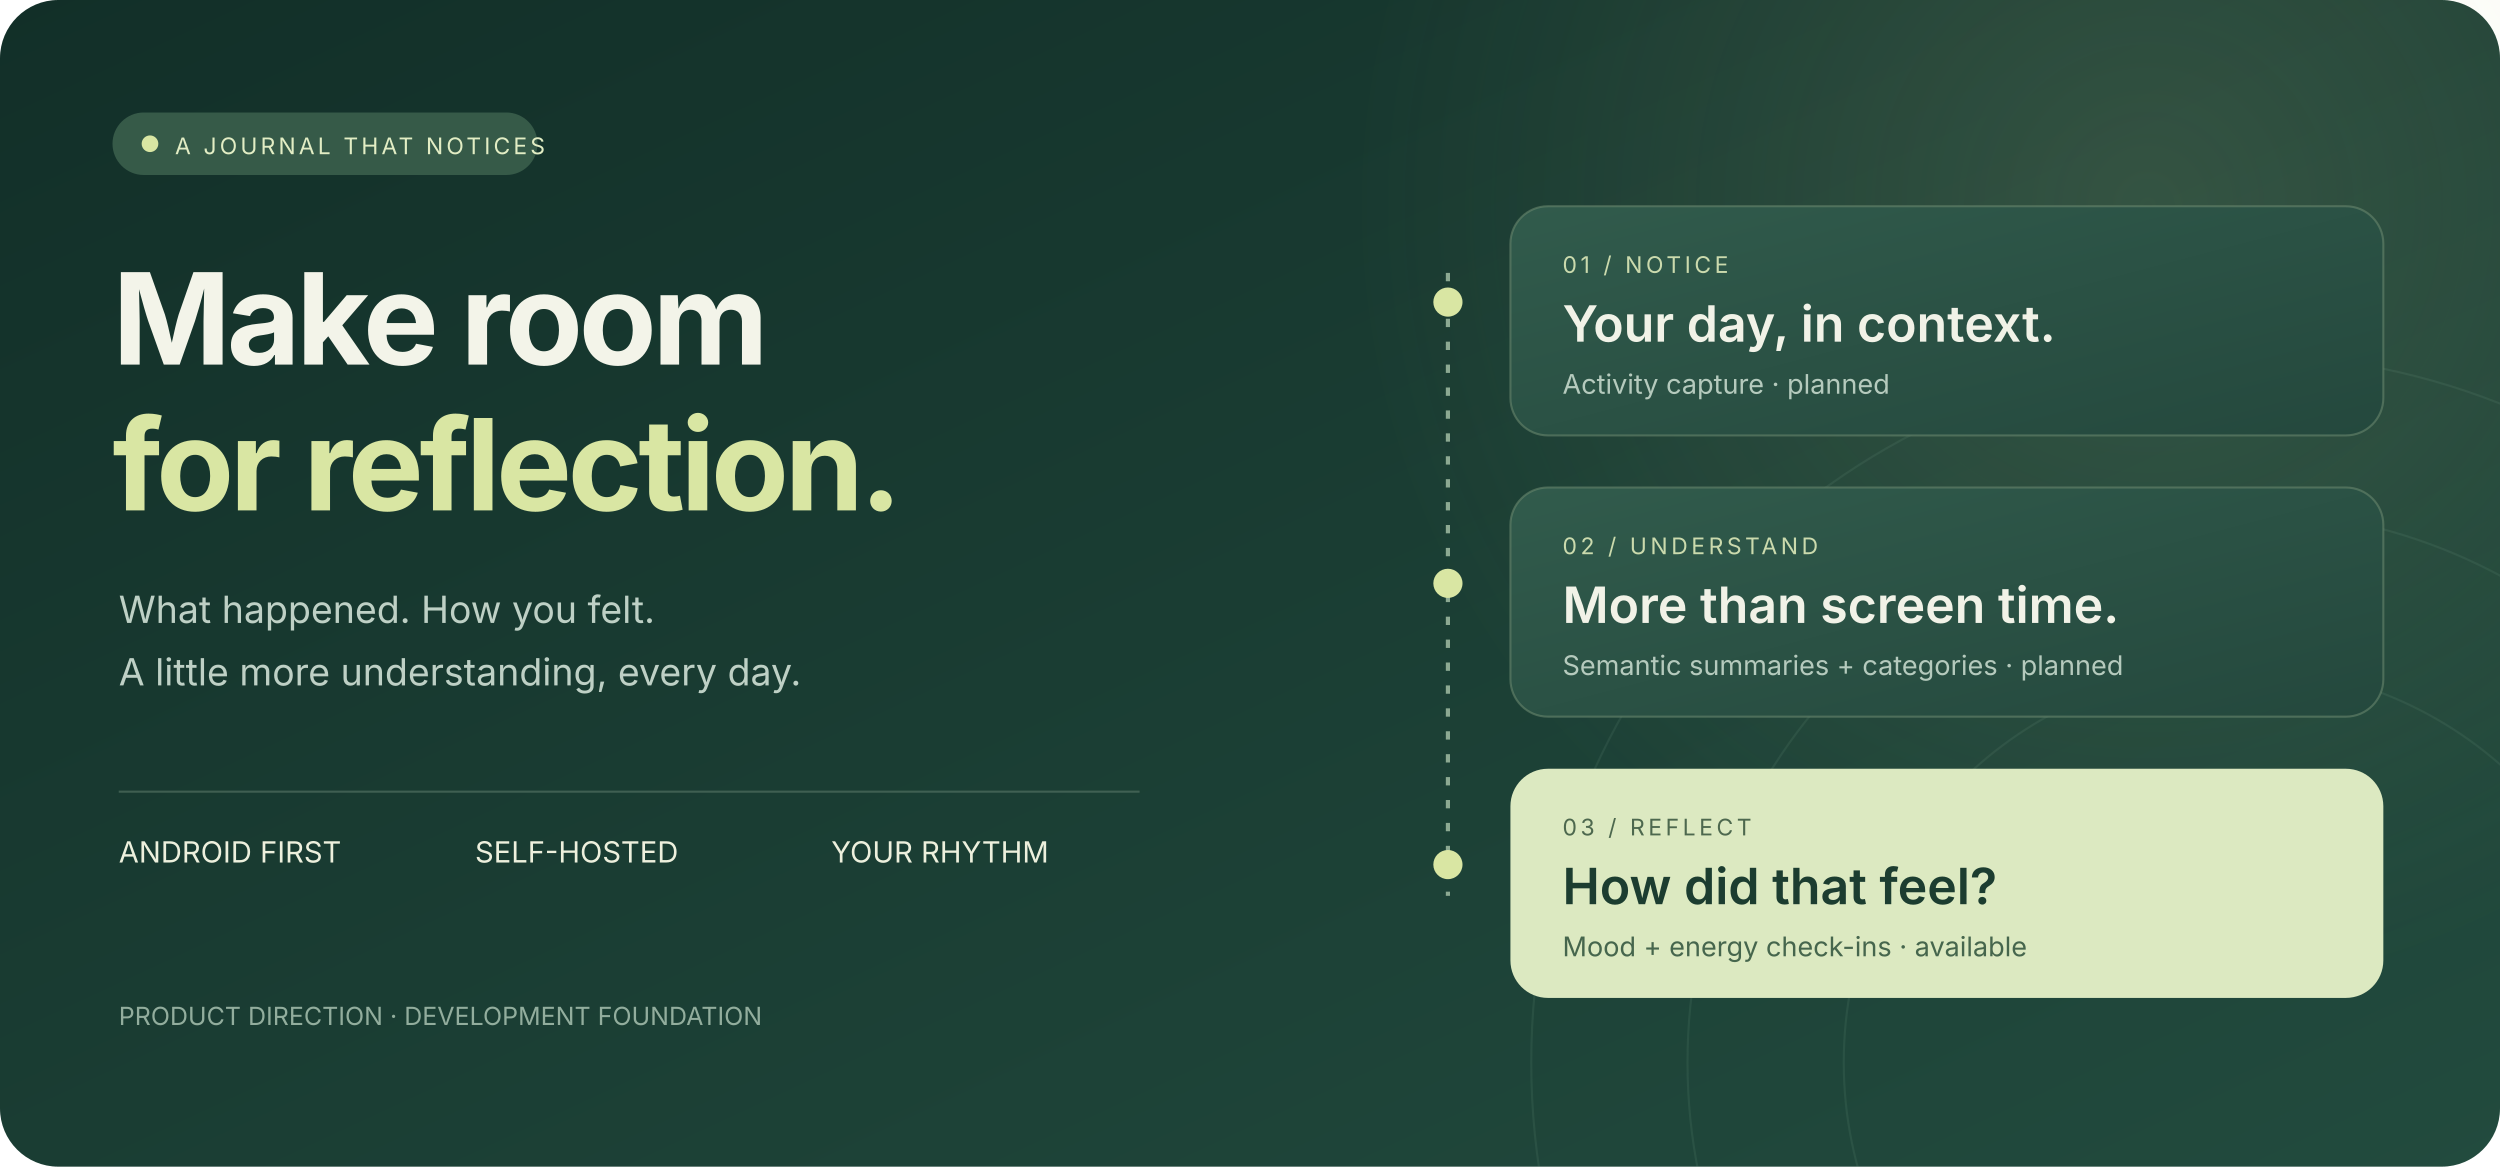
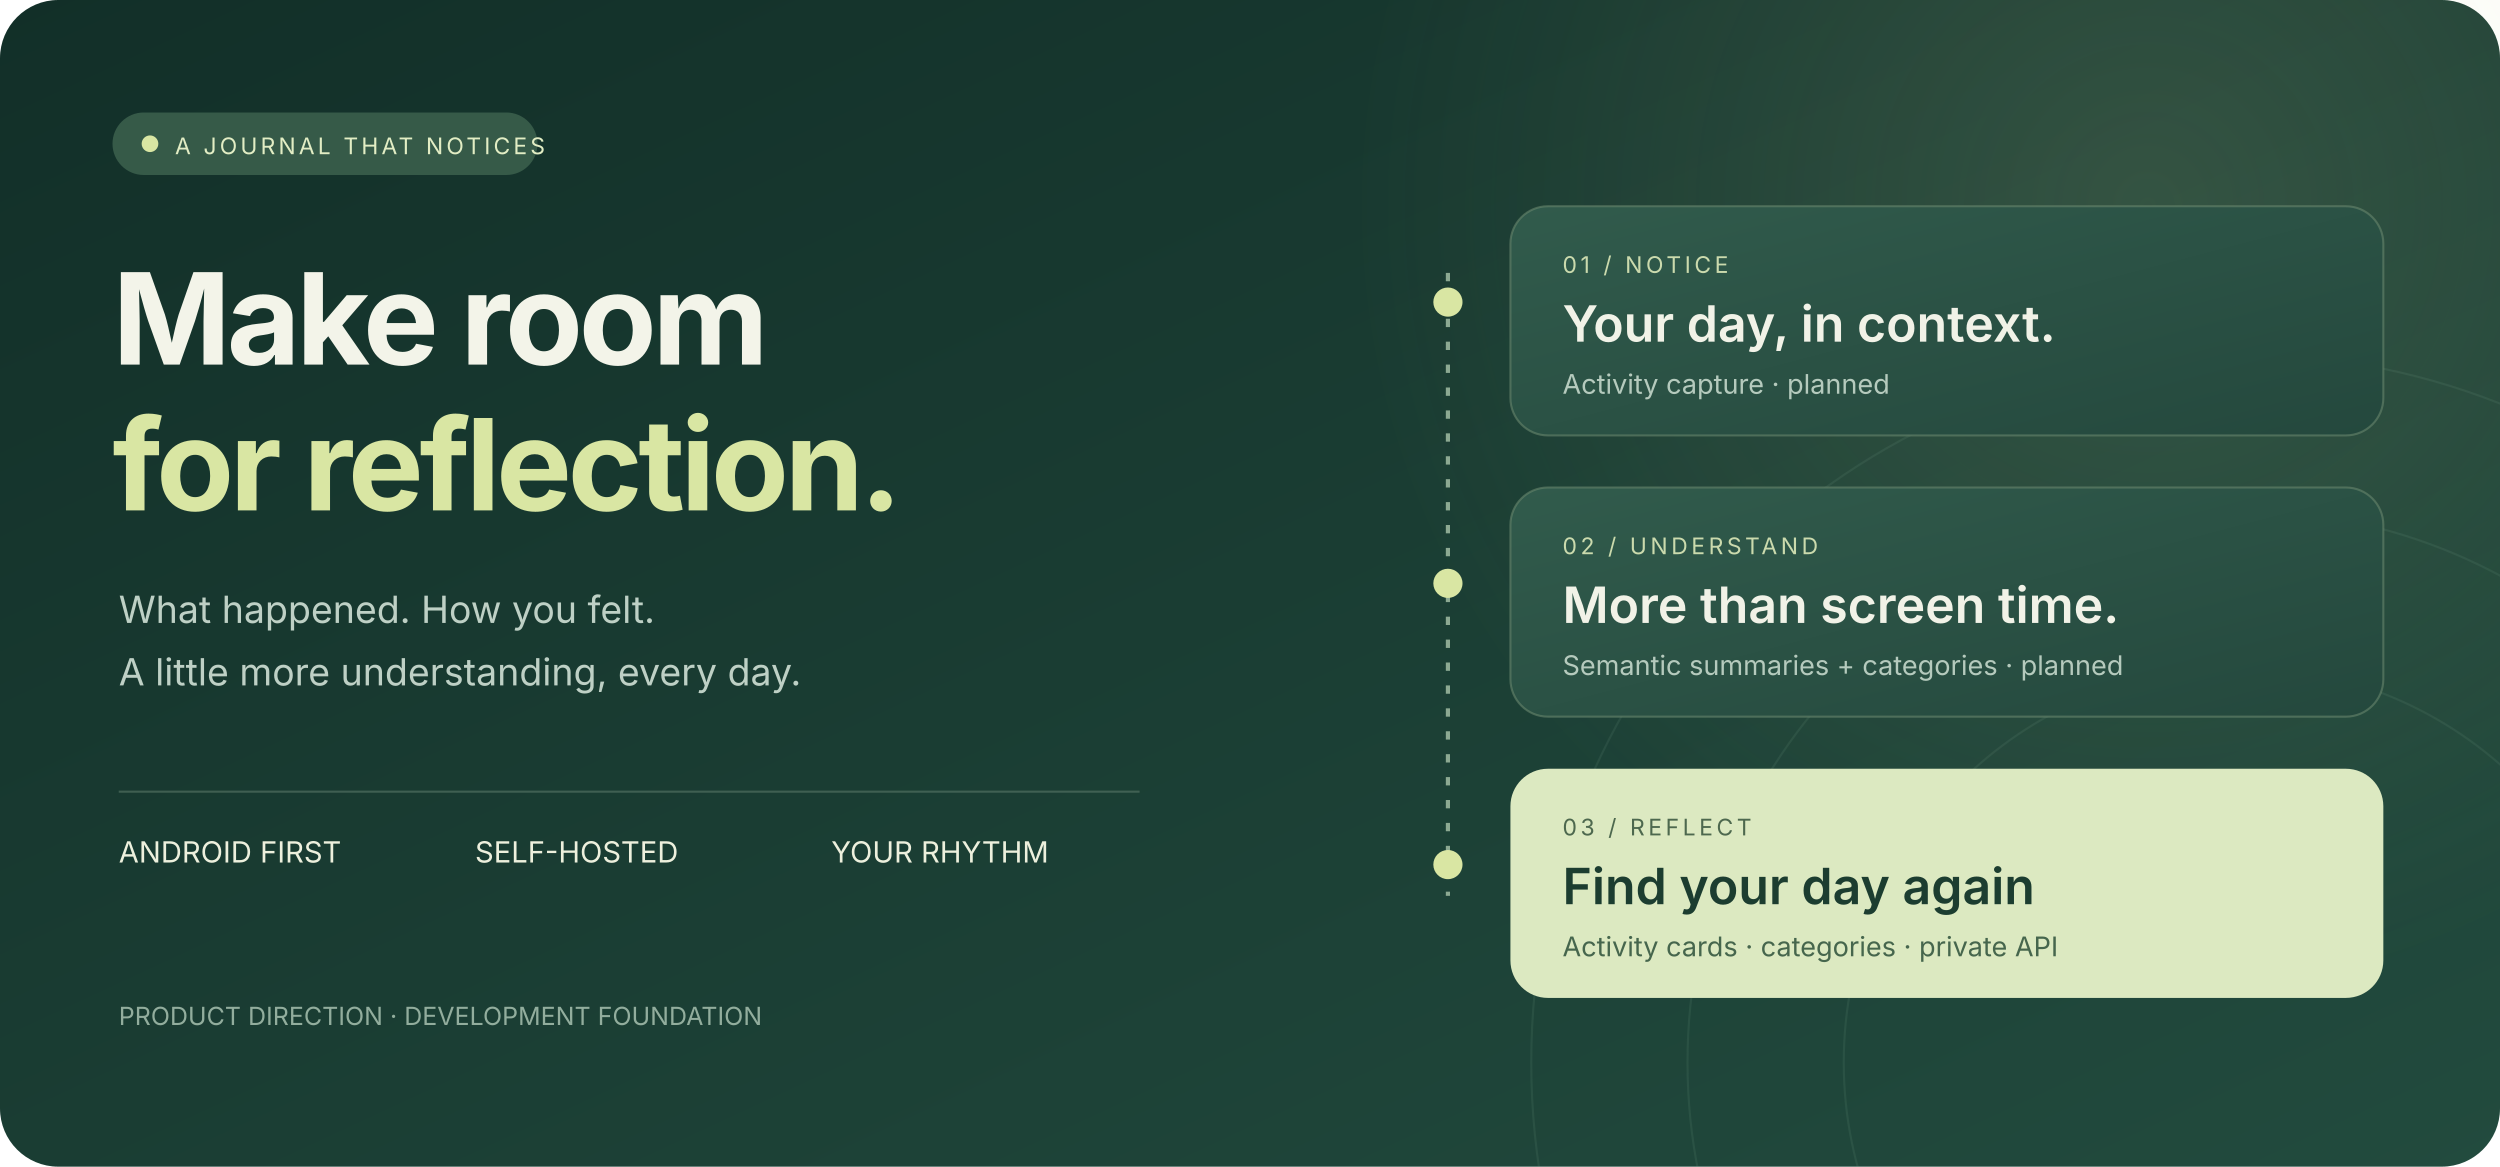
<svg xmlns="http://www.w3.org/2000/svg" width="1200" height="560" viewBox="0 0 1200 560" role="img" aria-labelledby="title desc">
  <defs>
    <linearGradient id="bg" x2="1" y2="1">
      <stop stop-color="#122F28" />
      <stop offset="1" stop-color="#224B3E" />
    </linearGradient>
    <linearGradient id="card" x2="1" y2="1">
      <stop stop-color="#315B4C" />
      <stop offset="1" stop-color="#24483D" />
    </linearGradient>
    <radialGradient id="glow">
      <stop stop-color="#D5DCA0" stop-opacity=".14" />
      <stop offset="1" stop-color="#D5DCA0" stop-opacity="0" />
    </radialGradient>
  </defs>
  <rect width="1200" height="560" rx="28" fill="url(#bg)" />
  <circle cx="1030" cy="100" r="380" fill="url(#glow)" />
  <g fill="none" stroke="#80AC91" stroke-opacity=".12">
    <circle cx="1075" cy="510" r="190" />
    <circle cx="1075" cy="510" r="265" />
    <circle cx="1075" cy="510" r="340" />
  </g>
  <g font-family="Inter,Segoe UI,Arial,sans-serif">
    <rect x="54" y="54" width="204" height="30" rx="15" fill="#365A48" />
    <circle cx="72" cy="69" r="4" fill="#D9E6A3" />
    <text x="84" y="74" font-size="11" letter-spacing="1.5" fill="#E2EDC4">A JOURNAL THAT NOTICES</text>
    <text x="54" y="175" fill="#F3F4E9" font-size="61" font-weight="700" letter-spacing="-2">Make room</text>
    <text x="54" y="245" fill="#D9E6A3" font-size="61" font-weight="700" letter-spacing="-2">for reflection.</text>
    <text x="57" y="299" fill="#BED0C5" font-size="18">What happened. How you felt.</text>
    <text x="57" y="329" fill="#BED0C5" font-size="18">A little more understanding, every day.</text>
    <path d="M57 380h490" stroke="#587767" stroke-opacity=".6" />
    <text x="57" y="414" fill="#EDF0DD" font-size="14">ANDROID FIRST</text>
    <text x="228" y="414" fill="#EDF0DD" font-size="14">SELF-HOSTED</text>
    <text x="399" y="414" fill="#EDF0DD" font-size="14">YOUR RHYTHM</text>
    <text x="57" y="492" fill="#92AD9D" font-size="12">PRODUCT DIRECTION · DEVELOPMENT FOUNDATION</text>
    <path d="M695 131v299" stroke="#8CA992" stroke-width="2" stroke-dasharray="4 7" />
    <circle cx="695" cy="145" r="7" fill="#D9E6A3" />
    <circle cx="695" cy="280" r="7" fill="#D9E6A3" />
    <circle cx="695" cy="415" r="7" fill="#D9E6A3" />
    <g>
      <rect x="725" y="99" width="419" height="110" rx="18" fill="url(#card)" stroke="#68866C" stroke-opacity=".6" />
      <text x="750" y="131" font-size="11" fill="#CBDAAD" letter-spacing="1.7">01 / NOTICE</text>
      <text x="750" y="164" font-size="24" font-weight="600" fill="#F1F2E7">Your day, in context.</text>
      <text x="750" y="189" font-size="13" fill="#B5CABD">Activity capture · planned</text>
    </g>
    <g>
      <rect x="725" y="234" width="419" height="110" rx="18" fill="url(#card)" stroke="#68866C" stroke-opacity=".6" />
      <text x="750" y="266" font-size="11" fill="#CBDAAD" letter-spacing="1.7">02 / UNDERSTAND</text>
      <text x="750" y="299" font-size="24" font-weight="600" fill="#F1F2E7">More than screen time.</text>
      <text x="750" y="324" font-size="13" fill="#B5CABD">Semantic summaries + categories · planned</text>
    </g>
    <g>
      <rect x="725" y="369" width="419" height="110" rx="18" fill="#DCE9C1" />
      <text x="750" y="401" font-size="11" fill="#4D684E" letter-spacing="1.7">03 / REFLECT</text>
-       <text x="750" y="434" font-size="24" font-weight="600" fill="#1C3D30">How did that feel?</text>
-       <text x="750" y="459" font-size="13" fill="#46664D">Mood + energy check-ins · available</text>
+       <text x="750" y="434" font-size="24" font-weight="600" fill="#1C3D30">Find your day again</text>
+       <text x="750" y="459" font-size="13" fill="#46664D">Activity cards · categories · private API</text>
    </g>
  </g>
</svg>
